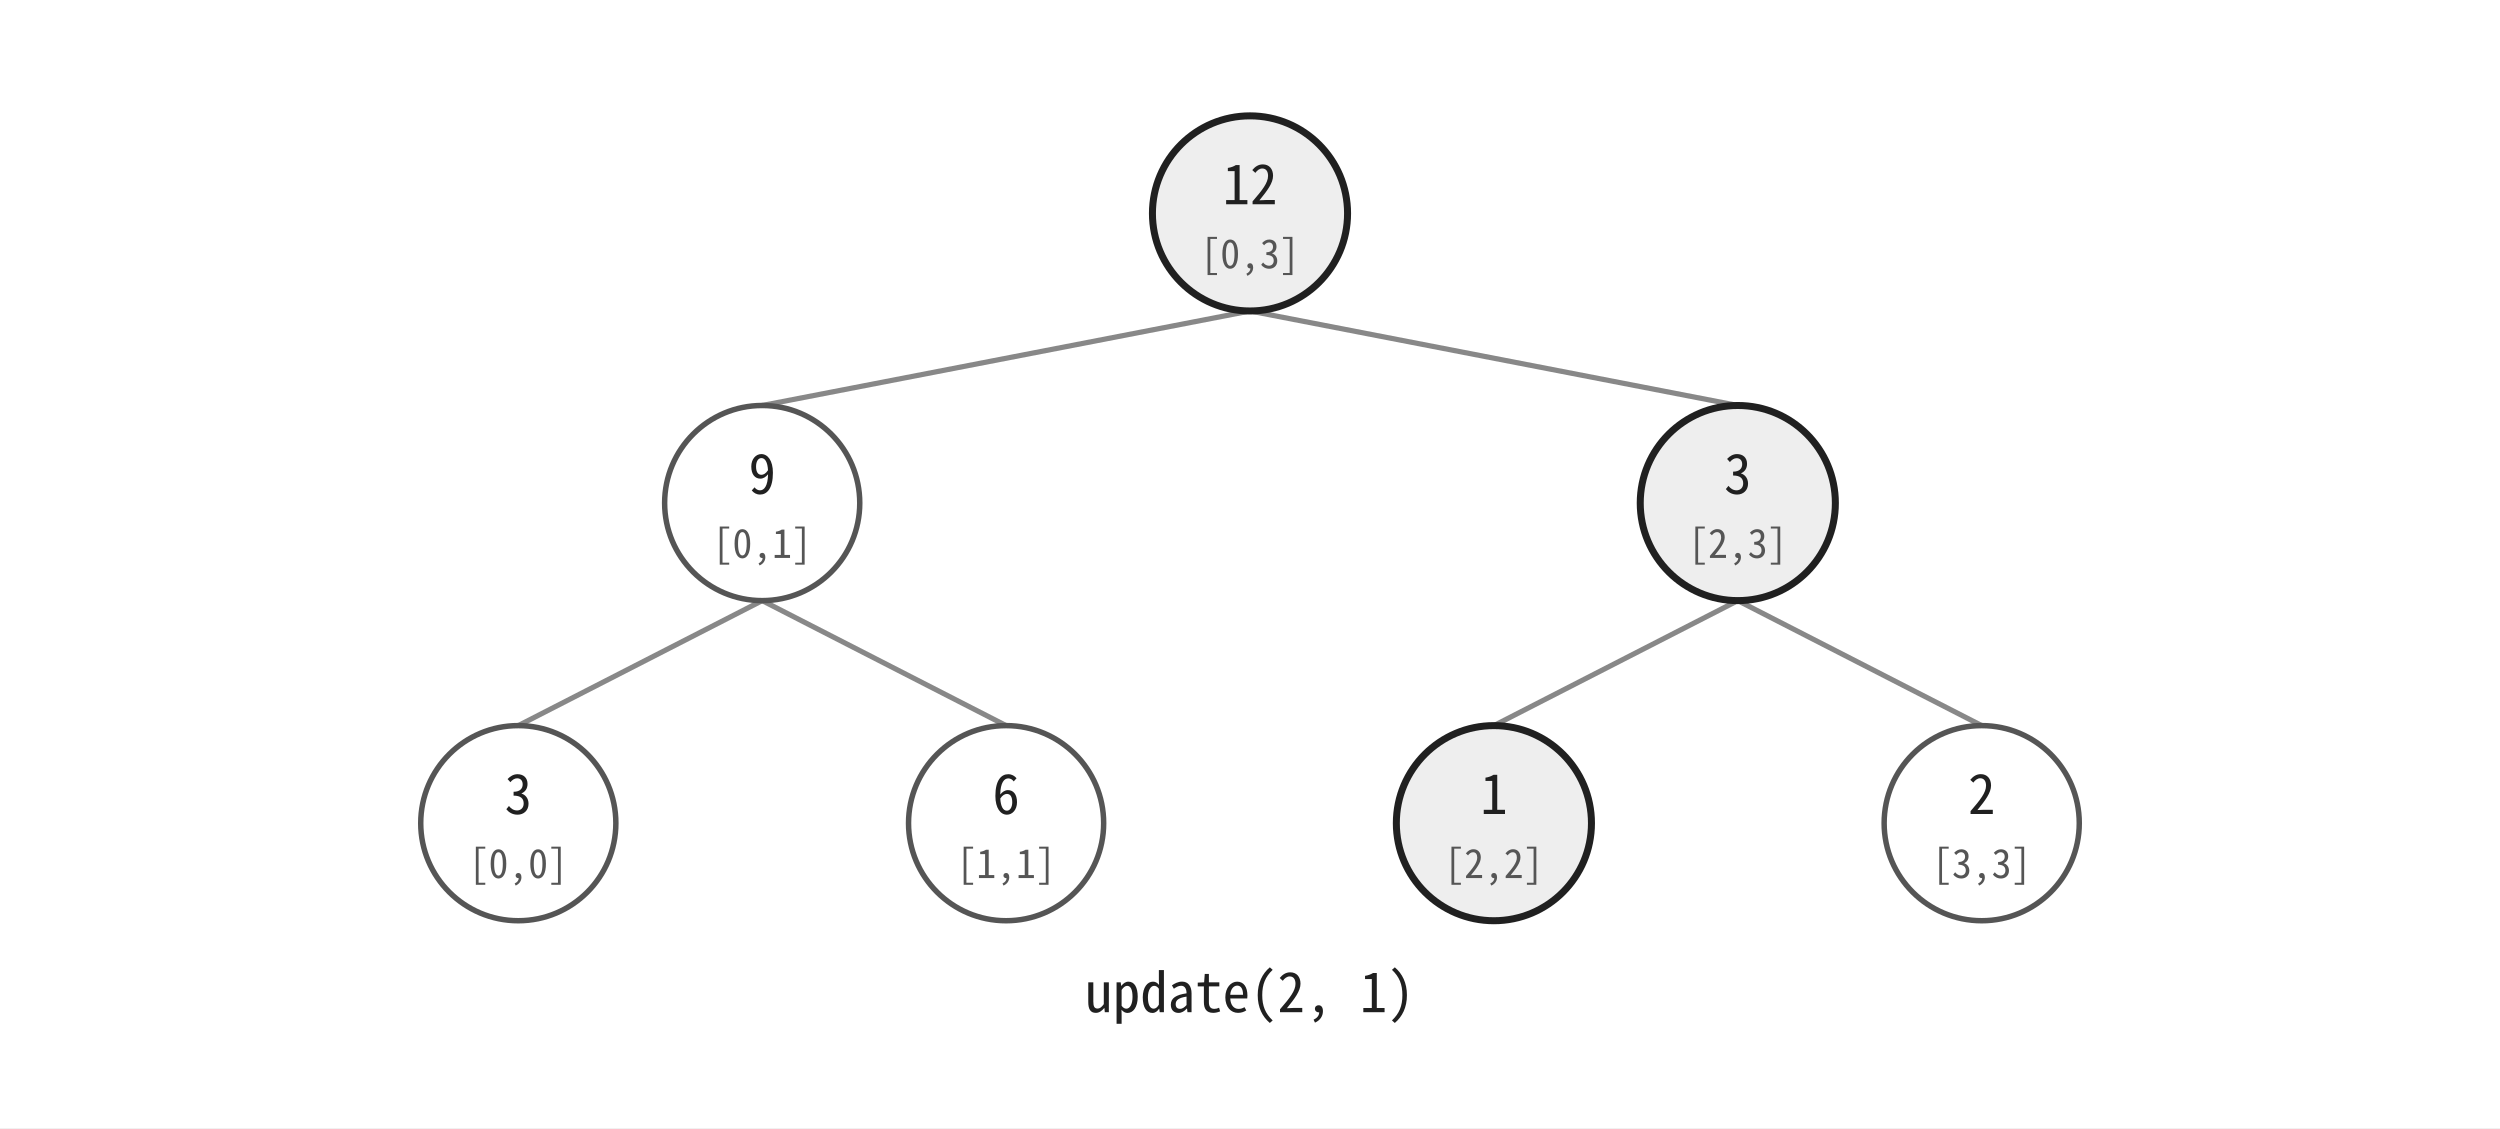
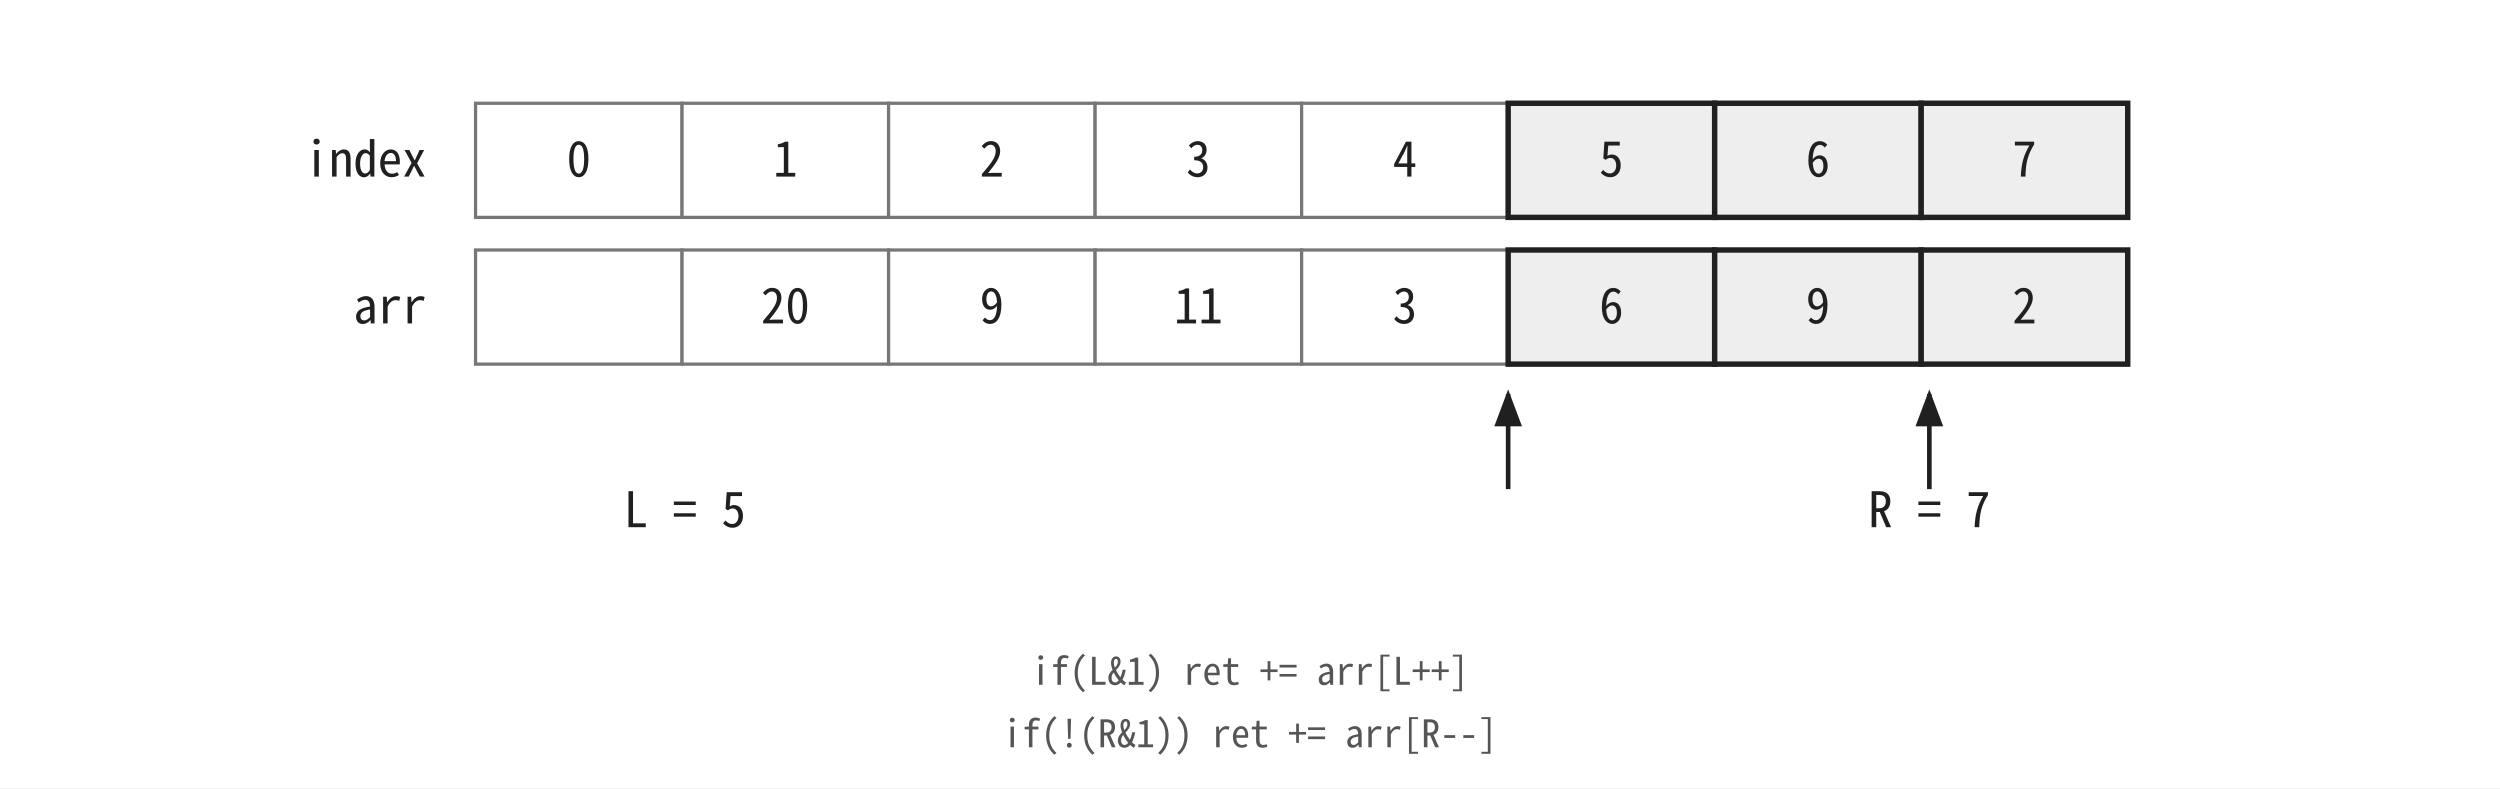
- <svg xmlns="http://www.w3.org/2000/svg" width="820" height="370" viewBox="0 0 820 370">
+ <svg xmlns="http://www.w3.org/2000/svg" width="920" height="290" viewBox="0 0 920 290">
  <rect width="100%" height="100%" fill="white" />
  <style>
text{font-family:"JetBrains Mono","Consolas","Noto Sans Mono CJK KR",monospace;fill:#202020}
.label{font-size:18px}.small{font-size:14px;fill:#555}.tiny{font-size:13px;fill:#555}
.node{fill:white;stroke:#555;stroke-width:1.8}.nodeHi{fill:#eee;stroke:#202020;stroke-width:2.3}
.edge{fill:none;stroke:#888;stroke-width:1.7}
.cell{fill:white;stroke:#777;stroke-width:1.2}.cellHi{fill:#eee;stroke:#202020;stroke-width:2}.cellMute{fill:#fafafa;stroke:#bbb;stroke-width:1}
.arrow{fill:none;stroke:#202020;stroke-width:1.7;marker-end:url(#arrow)}
</style>
  <defs>
    <marker id="arrow" markerWidth="9" markerHeight="9" refX="7" refY="3" orient="auto">
      <path d="M0,0 L0,6 L8,3 z" fill="#202020" />
    </marker>
  </defs>
-   <line x1="410" y1="102" x2="250" y2="133" class="edge" />
-   <line x1="410" y1="102" x2="570" y2="133" class="edge" />
-   <line x1="250" y1="197" x2="170" y2="238" class="edge" />
-   <line x1="250" y1="197" x2="330" y2="238" class="edge" />
-   <line x1="570" y1="197" x2="490" y2="238" class="edge" />
-   <line x1="570" y1="197" x2="650" y2="238" class="edge" />
-   <circle cx="410" cy="70" r="32" class="nodeHi" />
-   <text x="410" y="67" text-anchor="middle" class="label">12</text>
-   <text x="410" y="88" text-anchor="middle" class="tiny">[0,3]</text>
-   <circle cx="250" cy="165" r="32" class="node" />
-   <text x="250" y="162" text-anchor="middle" class="label">9</text>
-   <text x="250" y="183" text-anchor="middle" class="tiny">[0,1]</text>
-   <circle cx="570" cy="165" r="32" class="nodeHi" />
-   <text x="570" y="162" text-anchor="middle" class="label">3</text>
-   <text x="570" y="183" text-anchor="middle" class="tiny">[2,3]</text>
-   <circle cx="170" cy="270" r="32" class="node" />
-   <text x="170" y="267" text-anchor="middle" class="label">3</text>
-   <text x="170" y="288" text-anchor="middle" class="tiny">[0,0]</text>
-   <circle cx="330" cy="270" r="32" class="node" />
-   <text x="330" y="267" text-anchor="middle" class="label">6</text>
-   <text x="330" y="288" text-anchor="middle" class="tiny">[1,1]</text>
-   <circle cx="490" cy="270" r="32" class="nodeHi" />
-   <text x="490" y="267" text-anchor="middle" class="label">1</text>
-   <text x="490" y="288" text-anchor="middle" class="tiny">[2,2]</text>
-   <circle cx="650" cy="270" r="32" class="node" />
-   <text x="650" y="267" text-anchor="middle" class="label">2</text>
-   <text x="650" y="288" text-anchor="middle" class="tiny">[3,3]</text>
-   <text x="410" y="332" text-anchor="middle" class="label">update(2, 1)</text>
+   <text x="157" y="65" text-anchor="end" class="label">index</text>
+   <rect x="175" y="38" width="76" height="42" class="cell" />
+   <text x="213.0" y="65" text-anchor="middle" class="label">0</text>
+   <rect x="251" y="38" width="76" height="42" class="cell" />
+   <text x="289.0" y="65" text-anchor="middle" class="label">1</text>
+   <rect x="327" y="38" width="76" height="42" class="cell" />
+   <text x="365.0" y="65" text-anchor="middle" class="label">2</text>
+   <rect x="403" y="38" width="76" height="42" class="cell" />
+   <text x="441.0" y="65" text-anchor="middle" class="label">3</text>
+   <rect x="479" y="38" width="76" height="42" class="cell" />
+   <text x="517.0" y="65" text-anchor="middle" class="label">4</text>
+   <rect x="555" y="38" width="76" height="42" class="cellHi" />
+   <text x="593.0" y="65" text-anchor="middle" class="label">5</text>
+   <rect x="631" y="38" width="76" height="42" class="cellHi" />
+   <text x="669.0" y="65" text-anchor="middle" class="label">6</text>
+   <rect x="707" y="38" width="76" height="42" class="cellHi" />
+   <text x="745.0" y="65" text-anchor="middle" class="label">7</text>
+   <text x="157" y="119" text-anchor="end" class="label">arr</text>
+   <rect x="175" y="92" width="76" height="42" class="cell" />
+   <text x="213.0" y="119" text-anchor="middle" class="label" />
+   <rect x="251" y="92" width="76" height="42" class="cell" />
+   <text x="289.0" y="119" text-anchor="middle" class="label">20</text>
+   <rect x="327" y="92" width="76" height="42" class="cell" />
+   <text x="365.0" y="119" text-anchor="middle" class="label">9</text>
+   <rect x="403" y="92" width="76" height="42" class="cell" />
+   <text x="441.0" y="119" text-anchor="middle" class="label">11</text>
+   <rect x="479" y="92" width="76" height="42" class="cell" />
+   <text x="517.0" y="119" text-anchor="middle" class="label">3</text>
+   <rect x="555" y="92" width="76" height="42" class="cellHi" />
+   <text x="593.0" y="119" text-anchor="middle" class="label">6</text>
+   <rect x="631" y="92" width="76" height="42" class="cellHi" />
+   <text x="669.0" y="119" text-anchor="middle" class="label">9</text>
+   <rect x="707" y="92" width="76" height="42" class="cellHi" />
+   <text x="745.0" y="119" text-anchor="middle" class="label">2</text>
+   <text x="252" y="194" text-anchor="middle" class="label">L = 5</text>
+   <text x="710" y="194" text-anchor="middle" class="label">R = 7</text>
+   <path d="M 555 180 L 555 145" class="arrow" />
+   <path d="M 710 180 L 710 145" class="arrow" />
+   <text x="460" y="252" text-anchor="middle" class="small">if(L&amp;1) ret += arr[L++]</text>
+   <text x="460" y="275" text-anchor="middle" class="small">if(!(R&amp;1)) ret += arr[R--]</text>
</svg>
